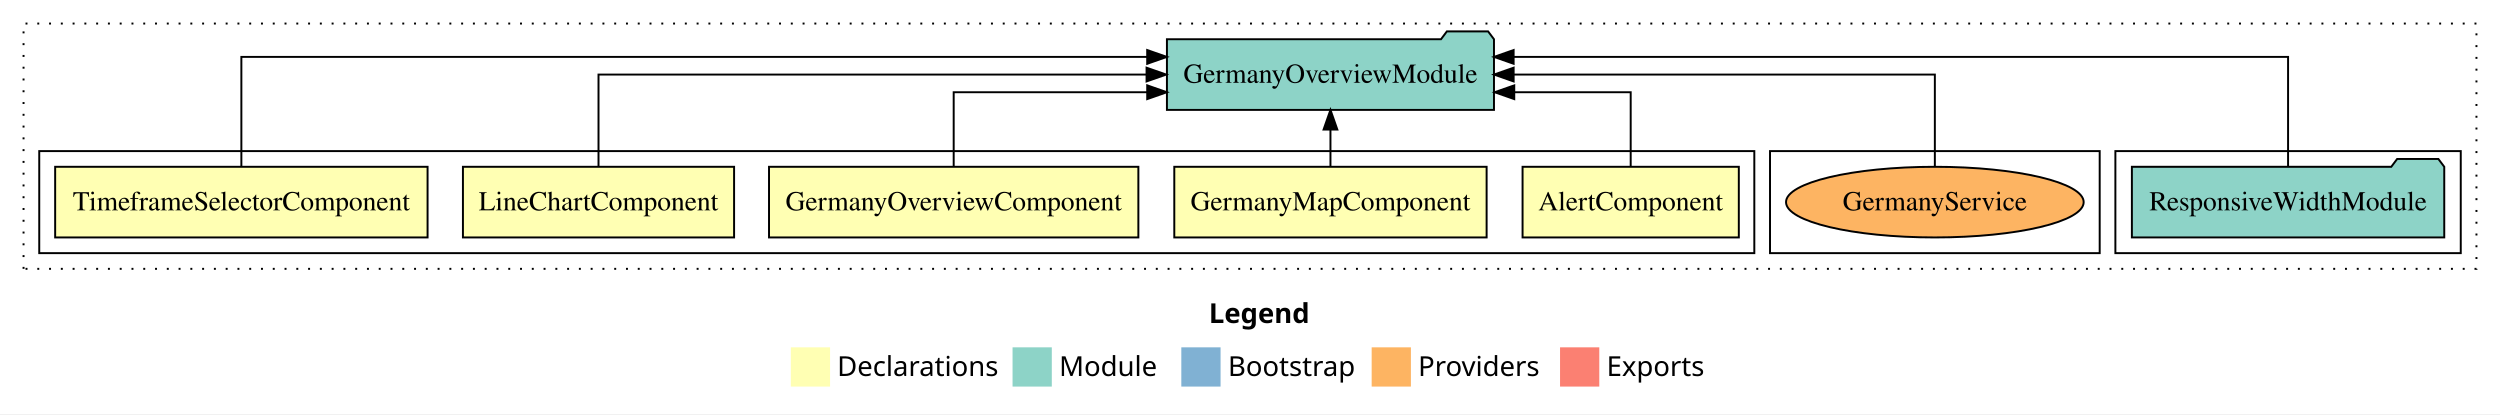
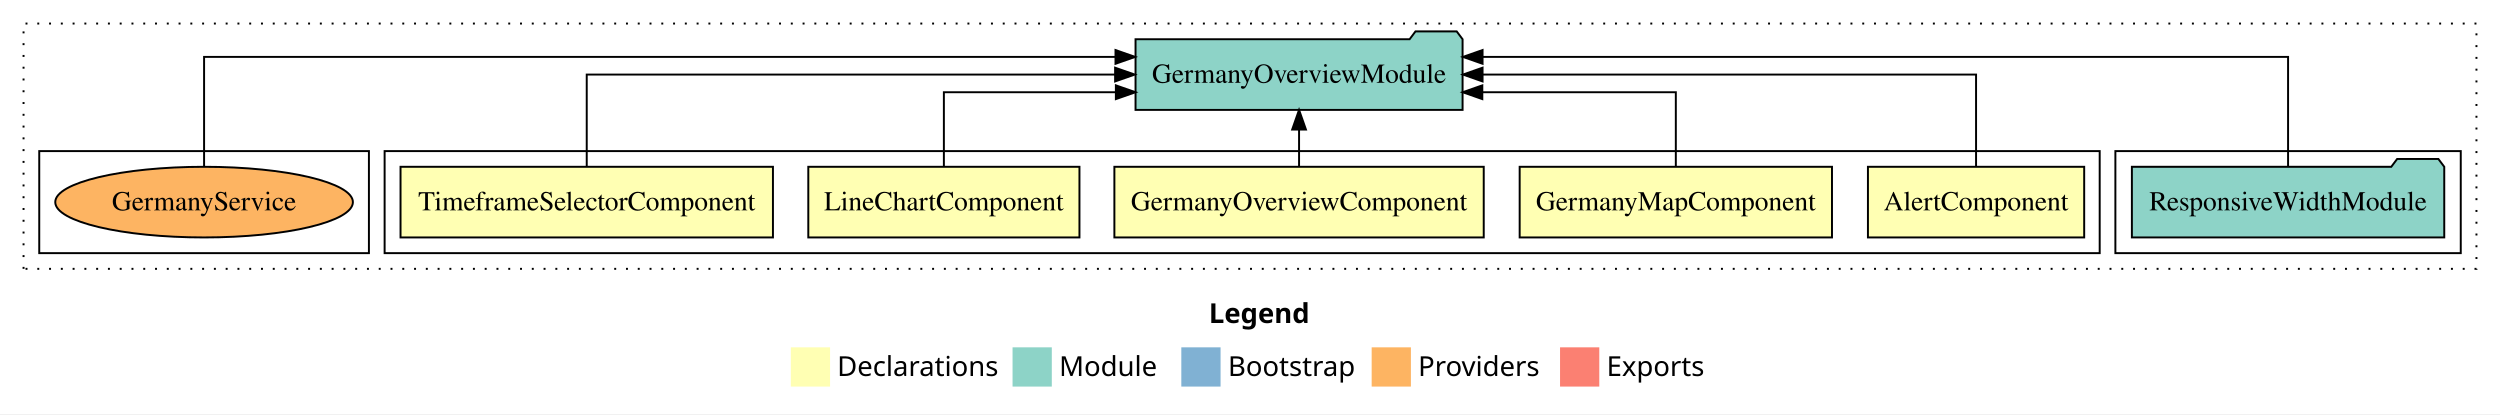
<svg xmlns="http://www.w3.org/2000/svg" width="1274pt" height="211pt" viewBox="0.00 0.00 1274.00 211.00">
  <g id="graph0" class="graph" transform="scale(1 1) rotate(0) translate(4 207)">
    <polygon fill="white" stroke="transparent" points="-4,4 -4,-207 1270,-207 1270,4 -4,4" />
    <text text-anchor="start" x="612.01" y="-42.4" font-family="sans-serif" font-weight="bold" font-size="14.00">Legend</text>
    <polygon fill="#ffffb3" stroke="transparent" points="399,-10 399,-30 419,-30 419,-10 399,-10" />
    <text text-anchor="start" x="422.63" y="-15.4" font-family="sans-serif" font-size="14.00">  Declarations</text>
    <polygon fill="#8dd3c7" stroke="transparent" points="512,-10 512,-30 532,-30 532,-10 512,-10" />
    <text text-anchor="start" x="535.73" y="-15.4" font-family="sans-serif" font-size="14.00">  Module</text>
    <polygon fill="#80b1d3" stroke="transparent" points="598,-10 598,-30 618,-30 618,-10 598,-10" />
    <text text-anchor="start" x="621.78" y="-15.4" font-family="sans-serif" font-size="14.00">  Bootstrap</text>
    <polygon fill="#fdb462" stroke="transparent" points="695,-10 695,-30 715,-30 715,-10 695,-10" />
    <text text-anchor="start" x="718.67" y="-15.4" font-family="sans-serif" font-size="14.00">  Providers</text>
    <polygon fill="#fb8072" stroke="transparent" points="791,-10 791,-30 811,-30 811,-10 791,-10" />
    <text text-anchor="start" x="814.73" y="-15.4" font-family="sans-serif" font-size="14.00">  Exports</text>
    <g id="clust1" class="cluster">
      <polygon fill="none" stroke="black" stroke-dasharray="1,5" points="8,-70 8,-195 1258,-195 1258,-70 8,-70" />
    </g>
    <g id="clust8" class="cluster">
      <polygon fill="none" stroke="black" points="1074,-78 1074,-130 1250,-130 1250,-78 1074,-78" />
    </g>
+     <g id="clust2" class="cluster">
+       <polygon fill="none" stroke="black" points="192,-78 192,-130 1066,-130 1066,-78 192,-78" />
+     </g>
    <g id="clust11" class="cluster">
-       <polygon fill="none" stroke="black" points="898,-78 898,-130 1066,-130 1066,-78 898,-78" />
-     </g>
-     <g id="clust2" class="cluster">
-       <polygon fill="none" stroke="black" points="16,-78 16,-130 890,-130 890,-78 16,-78" />
+       <polygon fill="none" stroke="black" points="16,-78 16,-130 184,-130 184,-78 16,-78" />
    </g>
    <g id="node1" class="node">
-       <polygon fill="#ffffb3" stroke="black" points="882.1,-122 771.9,-122 771.9,-86 882.1,-86 882.1,-122" />
-       <text text-anchor="middle" x="827" y="-99.8" font-family="Times,serif" font-size="14.00">AlertComponent</text>
+       <polygon fill="#ffffb3" stroke="black" points="1058.1,-122 947.9,-122 947.9,-86 1058.1,-86 1058.1,-122" />
+       <text text-anchor="middle" x="1003" y="-99.8" font-family="Times,serif" font-size="14.00">AlertComponent</text>
    </g>
    <g id="node6" class="node">
-       <polygon fill="#8dd3c7" stroke="black" points="757.33,-187 754.33,-191 733.33,-191 730.33,-187 590.67,-187 590.67,-151 757.33,-151 757.33,-187" />
-       <text text-anchor="middle" x="674" y="-164.8" font-family="Times,serif" font-size="14.00">GermanyOverviewModule</text>
+       <polygon fill="#8dd3c7" stroke="black" points="741.33,-187 738.33,-191 717.33,-191 714.33,-187 574.67,-187 574.67,-151 741.33,-151 741.33,-187" />
+       <text text-anchor="middle" x="658" y="-164.8" font-family="Times,serif" font-size="14.00">GermanyOverviewModule</text>
    </g>
    <g id="edge1" class="edge">
-       <path fill="none" stroke="black" d="M827,-122.03C827,-138.4 827,-160 827,-160 827,-160 767.66,-160 767.66,-160" />
-       <polygon fill="black" stroke="black" points="767.66,-156.5 757.66,-160 767.66,-163.5 767.66,-156.5" />
+       <path fill="none" stroke="black" d="M1003,-122.11C1003,-141.34 1003,-169 1003,-169 1003,-169 751.51,-169 751.51,-169" />
+       <polygon fill="black" stroke="black" points="751.51,-165.5 741.51,-169 751.51,-172.5 751.51,-165.5" />
    </g>
    <g id="node2" class="node">
-       <polygon fill="#ffffb3" stroke="black" points="753.58,-122 594.42,-122 594.42,-86 753.58,-86 753.58,-122" />
-       <text text-anchor="middle" x="674" y="-99.8" font-family="Times,serif" font-size="14.00">GermanyMapComponent</text>
+       <polygon fill="#ffffb3" stroke="black" points="929.58,-122 770.42,-122 770.42,-86 929.58,-86 929.58,-122" />
+       <text text-anchor="middle" x="850" y="-99.8" font-family="Times,serif" font-size="14.00">GermanyMapComponent</text>
    </g>
    <g id="edge2" class="edge">
-       <path fill="none" stroke="black" d="M674,-122.11C674,-122.11 674,-140.99 674,-140.99" />
-       <polygon fill="black" stroke="black" points="670.5,-140.99 674,-150.99 677.5,-140.99 670.5,-140.99" />
+       <path fill="none" stroke="black" d="M850,-122.03C850,-138.4 850,-160 850,-160 850,-160 751.38,-160 751.38,-160" />
+       <polygon fill="black" stroke="black" points="751.38,-156.5 741.38,-160 751.38,-163.5 751.38,-156.5" />
    </g>
    <g id="node3" class="node">
-       <polygon fill="#ffffb3" stroke="black" points="576.11,-122 387.89,-122 387.89,-86 576.11,-86 576.11,-122" />
-       <text text-anchor="middle" x="482" y="-99.8" font-family="Times,serif" font-size="14.00">GermanyOverviewComponent</text>
+       <polygon fill="#ffffb3" stroke="black" points="752.11,-122 563.89,-122 563.89,-86 752.11,-86 752.11,-122" />
+       <text text-anchor="middle" x="658" y="-99.8" font-family="Times,serif" font-size="14.00">GermanyOverviewComponent</text>
    </g>
    <g id="edge3" class="edge">
-       <path fill="none" stroke="black" d="M482,-122.03C482,-138.4 482,-160 482,-160 482,-160 580.62,-160 580.62,-160" />
-       <polygon fill="black" stroke="black" points="580.62,-163.5 590.62,-160 580.62,-156.5 580.62,-163.5" />
+       <path fill="none" stroke="black" d="M658,-122.11C658,-122.11 658,-140.99 658,-140.99" />
+       <polygon fill="black" stroke="black" points="654.5,-140.99 658,-150.99 661.5,-140.99 654.5,-140.99" />
    </g>
    <g id="node4" class="node">
-       <polygon fill="#ffffb3" stroke="black" points="370.09,-122 231.91,-122 231.91,-86 370.09,-86 370.09,-122" />
-       <text text-anchor="middle" x="301" y="-99.8" font-family="Times,serif" font-size="14.00">LineChartComponent</text>
+       <polygon fill="#ffffb3" stroke="black" points="546.09,-122 407.91,-122 407.91,-86 546.09,-86 546.09,-122" />
+       <text text-anchor="middle" x="477" y="-99.8" font-family="Times,serif" font-size="14.00">LineChartComponent</text>
    </g>
    <g id="edge4" class="edge">
-       <path fill="none" stroke="black" d="M301,-122.11C301,-141.34 301,-169 301,-169 301,-169 580.29,-169 580.29,-169" />
-       <polygon fill="black" stroke="black" points="580.29,-172.5 590.29,-169 580.29,-165.5 580.29,-172.5" />
+       <path fill="none" stroke="black" d="M477,-122.03C477,-138.4 477,-160 477,-160 477,-160 564.65,-160 564.65,-160" />
+       <polygon fill="black" stroke="black" points="564.65,-163.5 574.65,-160 564.65,-156.5 564.65,-163.5" />
    </g>
    <g id="node5" class="node">
-       <polygon fill="#ffffb3" stroke="black" points="213.89,-122 24.11,-122 24.11,-86 213.89,-86 213.89,-122" />
-       <text text-anchor="middle" x="119" y="-99.8" font-family="Times,serif" font-size="14.00">TimeframeSelectorComponent</text>
+       <polygon fill="#ffffb3" stroke="black" points="389.89,-122 200.11,-122 200.11,-86 389.89,-86 389.89,-122" />
+       <text text-anchor="middle" x="295" y="-99.8" font-family="Times,serif" font-size="14.00">TimeframeSelectorComponent</text>
    </g>
    <g id="edge5" class="edge">
-       <path fill="none" stroke="black" d="M119,-122.29C119,-144.21 119,-178 119,-178 119,-178 580.61,-178 580.61,-178" />
-       <polygon fill="black" stroke="black" points="580.61,-181.5 590.61,-178 580.61,-174.5 580.61,-181.5" />
+       <path fill="none" stroke="black" d="M295,-122.11C295,-141.34 295,-169 295,-169 295,-169 564.26,-169 564.26,-169" />
+       <polygon fill="black" stroke="black" points="564.26,-172.5 574.26,-169 564.26,-165.5 564.26,-172.5" />
    </g>
    <g id="node7" class="node">
      <polygon fill="#8dd3c7" stroke="black" points="1241.59,-122 1238.59,-126 1217.59,-126 1214.59,-122 1082.41,-122 1082.41,-86 1241.59,-86 1241.59,-122" />
      <text text-anchor="middle" x="1162" y="-99.8" font-family="Times,serif" font-size="14.00">ResponsiveWidthModule</text>
    </g>
    <g id="edge6" class="edge">
-       <path fill="none" stroke="black" d="M1162,-122.29C1162,-144.21 1162,-178 1162,-178 1162,-178 767.34,-178 767.34,-178" />
-       <polygon fill="black" stroke="black" points="767.34,-174.5 757.34,-178 767.34,-181.5 767.34,-174.5" />
+       <path fill="none" stroke="black" d="M1162,-122.29C1162,-144.21 1162,-178 1162,-178 1162,-178 751.51,-178 751.51,-178" />
+       <polygon fill="black" stroke="black" points="751.51,-174.5 741.51,-178 751.51,-181.5 751.51,-174.5" />
    </g>
    <g id="node8" class="node">
-       <ellipse fill="#fdb462" stroke="black" cx="982" cy="-104" rx="75.84" ry="18" />
-       <text text-anchor="middle" x="982" y="-99.8" font-family="Times,serif" font-size="14.00">GermanyService</text>
+       <ellipse fill="#fdb462" stroke="black" cx="100" cy="-104" rx="75.84" ry="18" />
+       <text text-anchor="middle" x="100" y="-99.8" font-family="Times,serif" font-size="14.00">GermanyService</text>
    </g>
    <g id="edge7" class="edge">
-       <path fill="none" stroke="black" d="M982,-122.11C982,-141.34 982,-169 982,-169 982,-169 767.35,-169 767.35,-169" />
-       <polygon fill="black" stroke="black" points="767.35,-165.5 757.35,-169 767.35,-172.5 767.35,-165.5" />
+       <path fill="none" stroke="black" d="M100,-122.29C100,-144.21 100,-178 100,-178 100,-178 564.46,-178 564.46,-178" />
+       <polygon fill="black" stroke="black" points="564.46,-181.5 574.46,-178 564.46,-174.5 564.46,-181.5" />
    </g>
  </g>
</svg>
